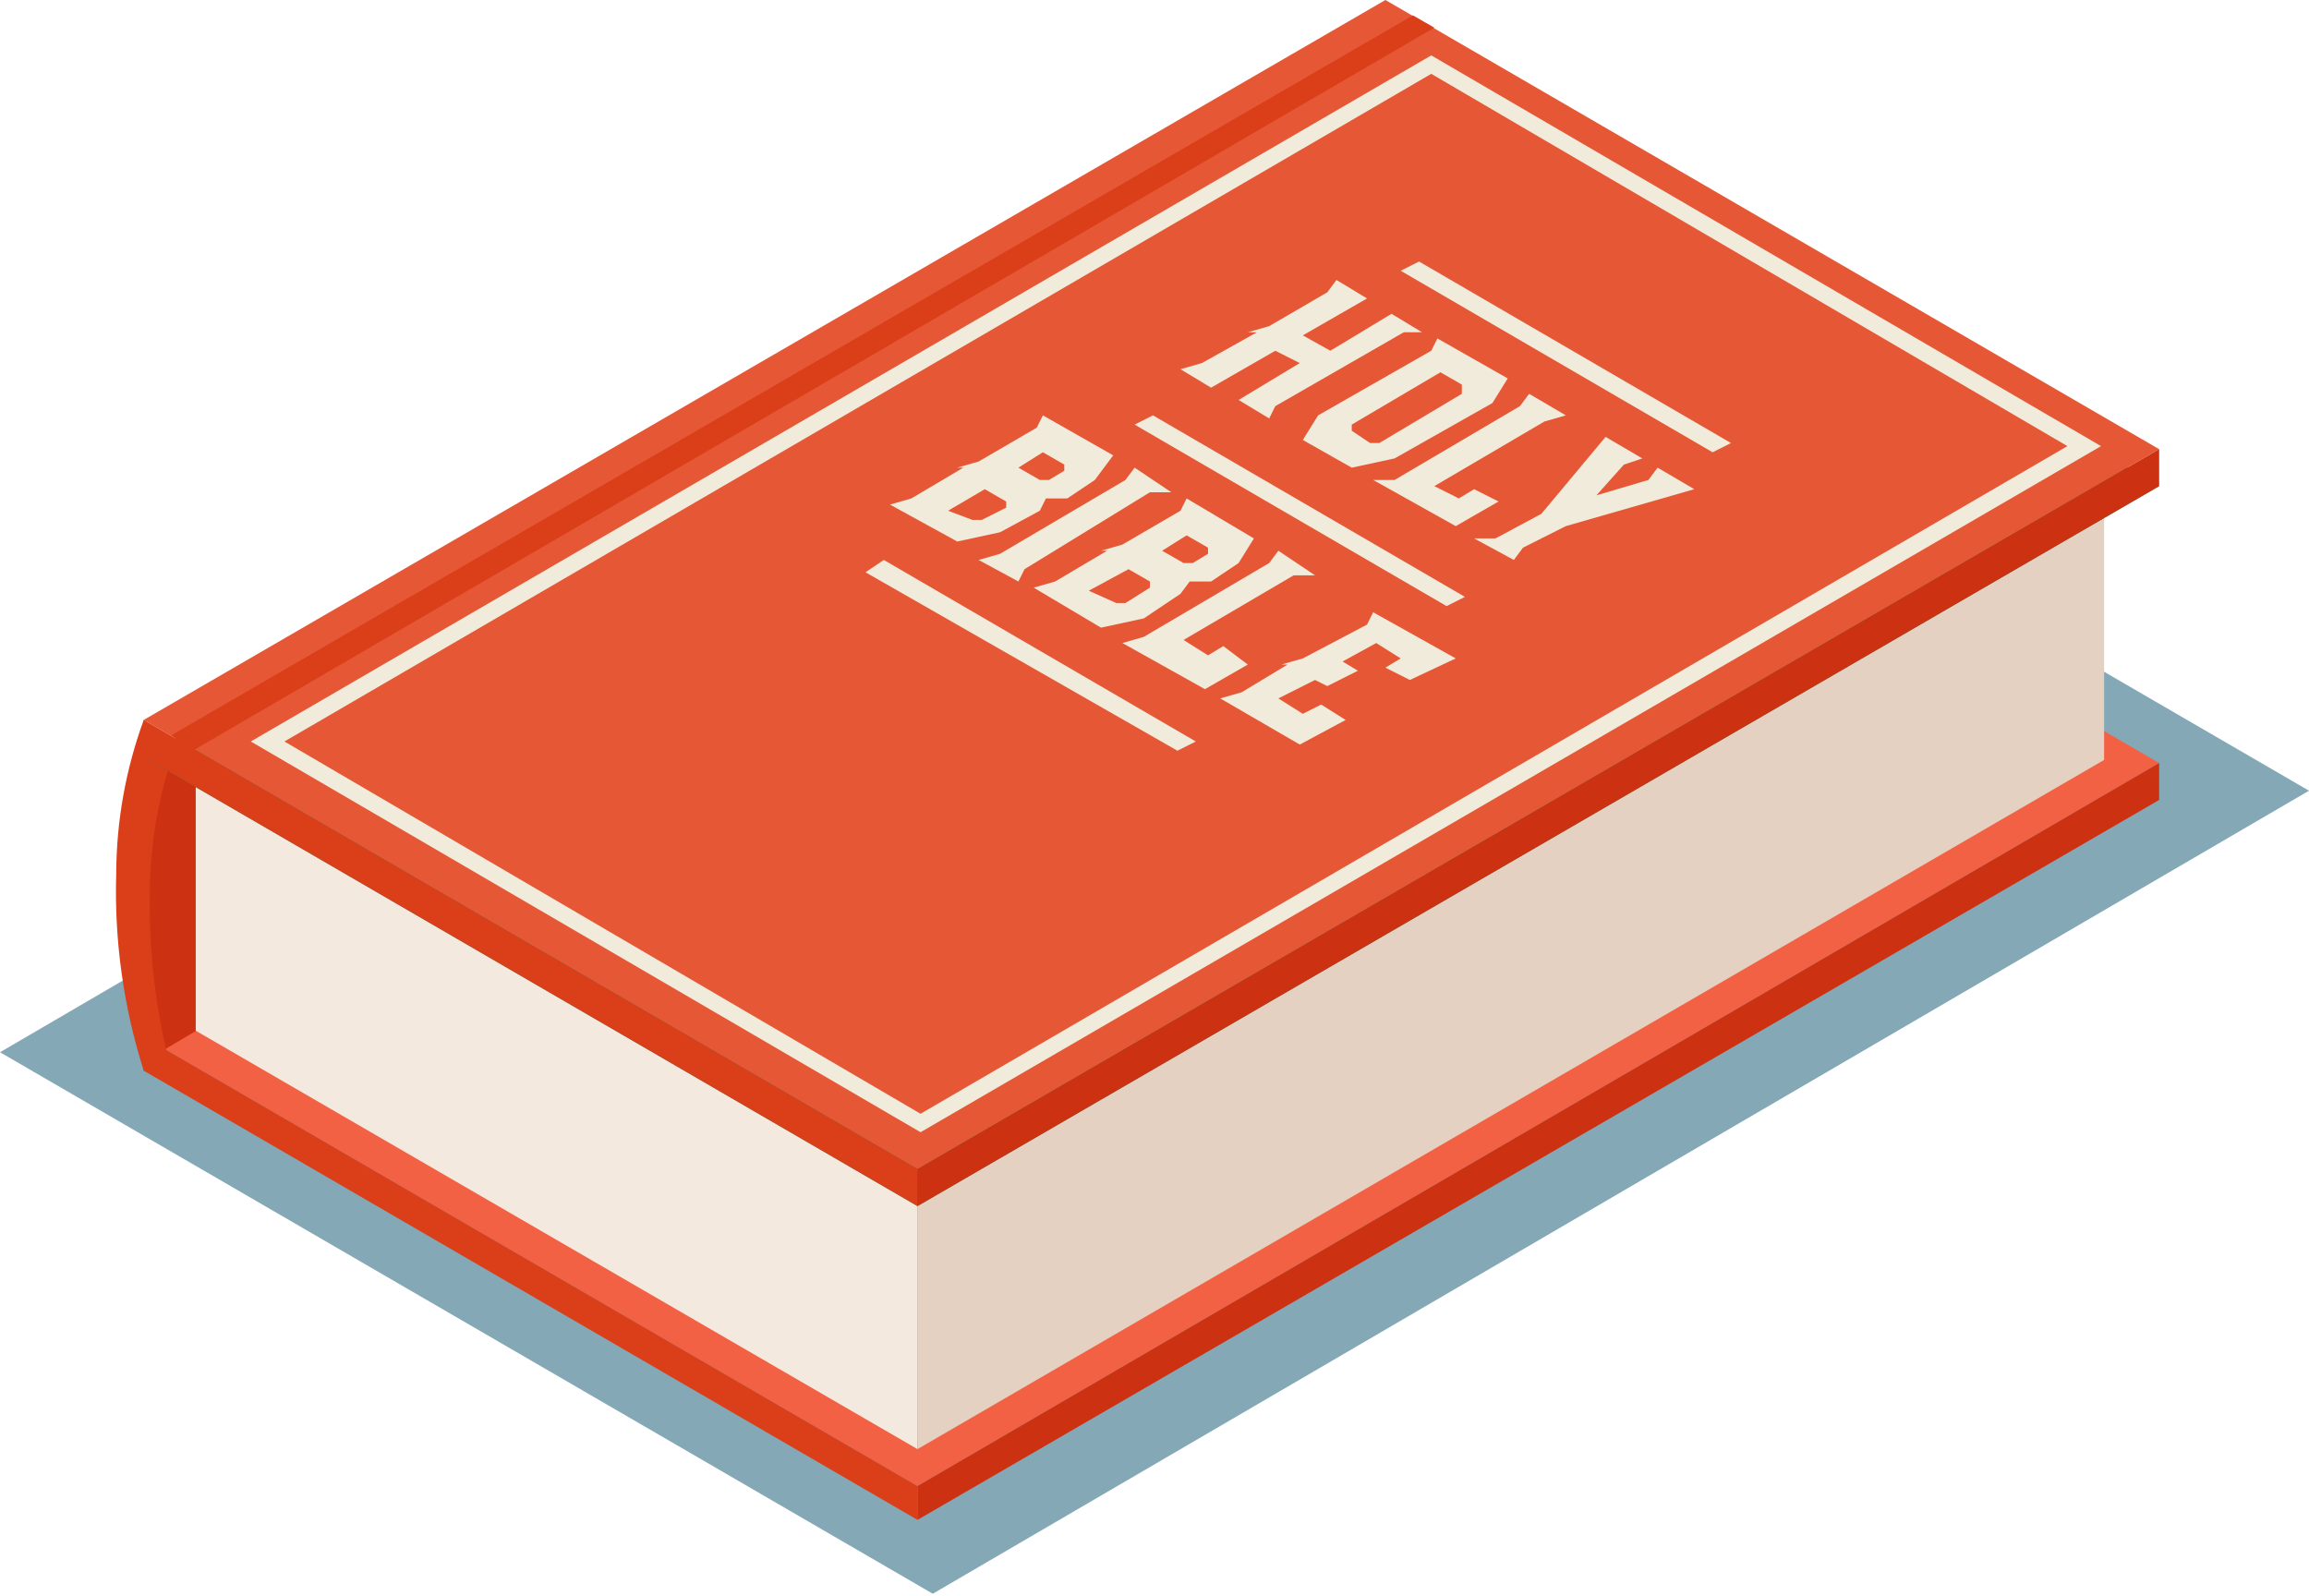
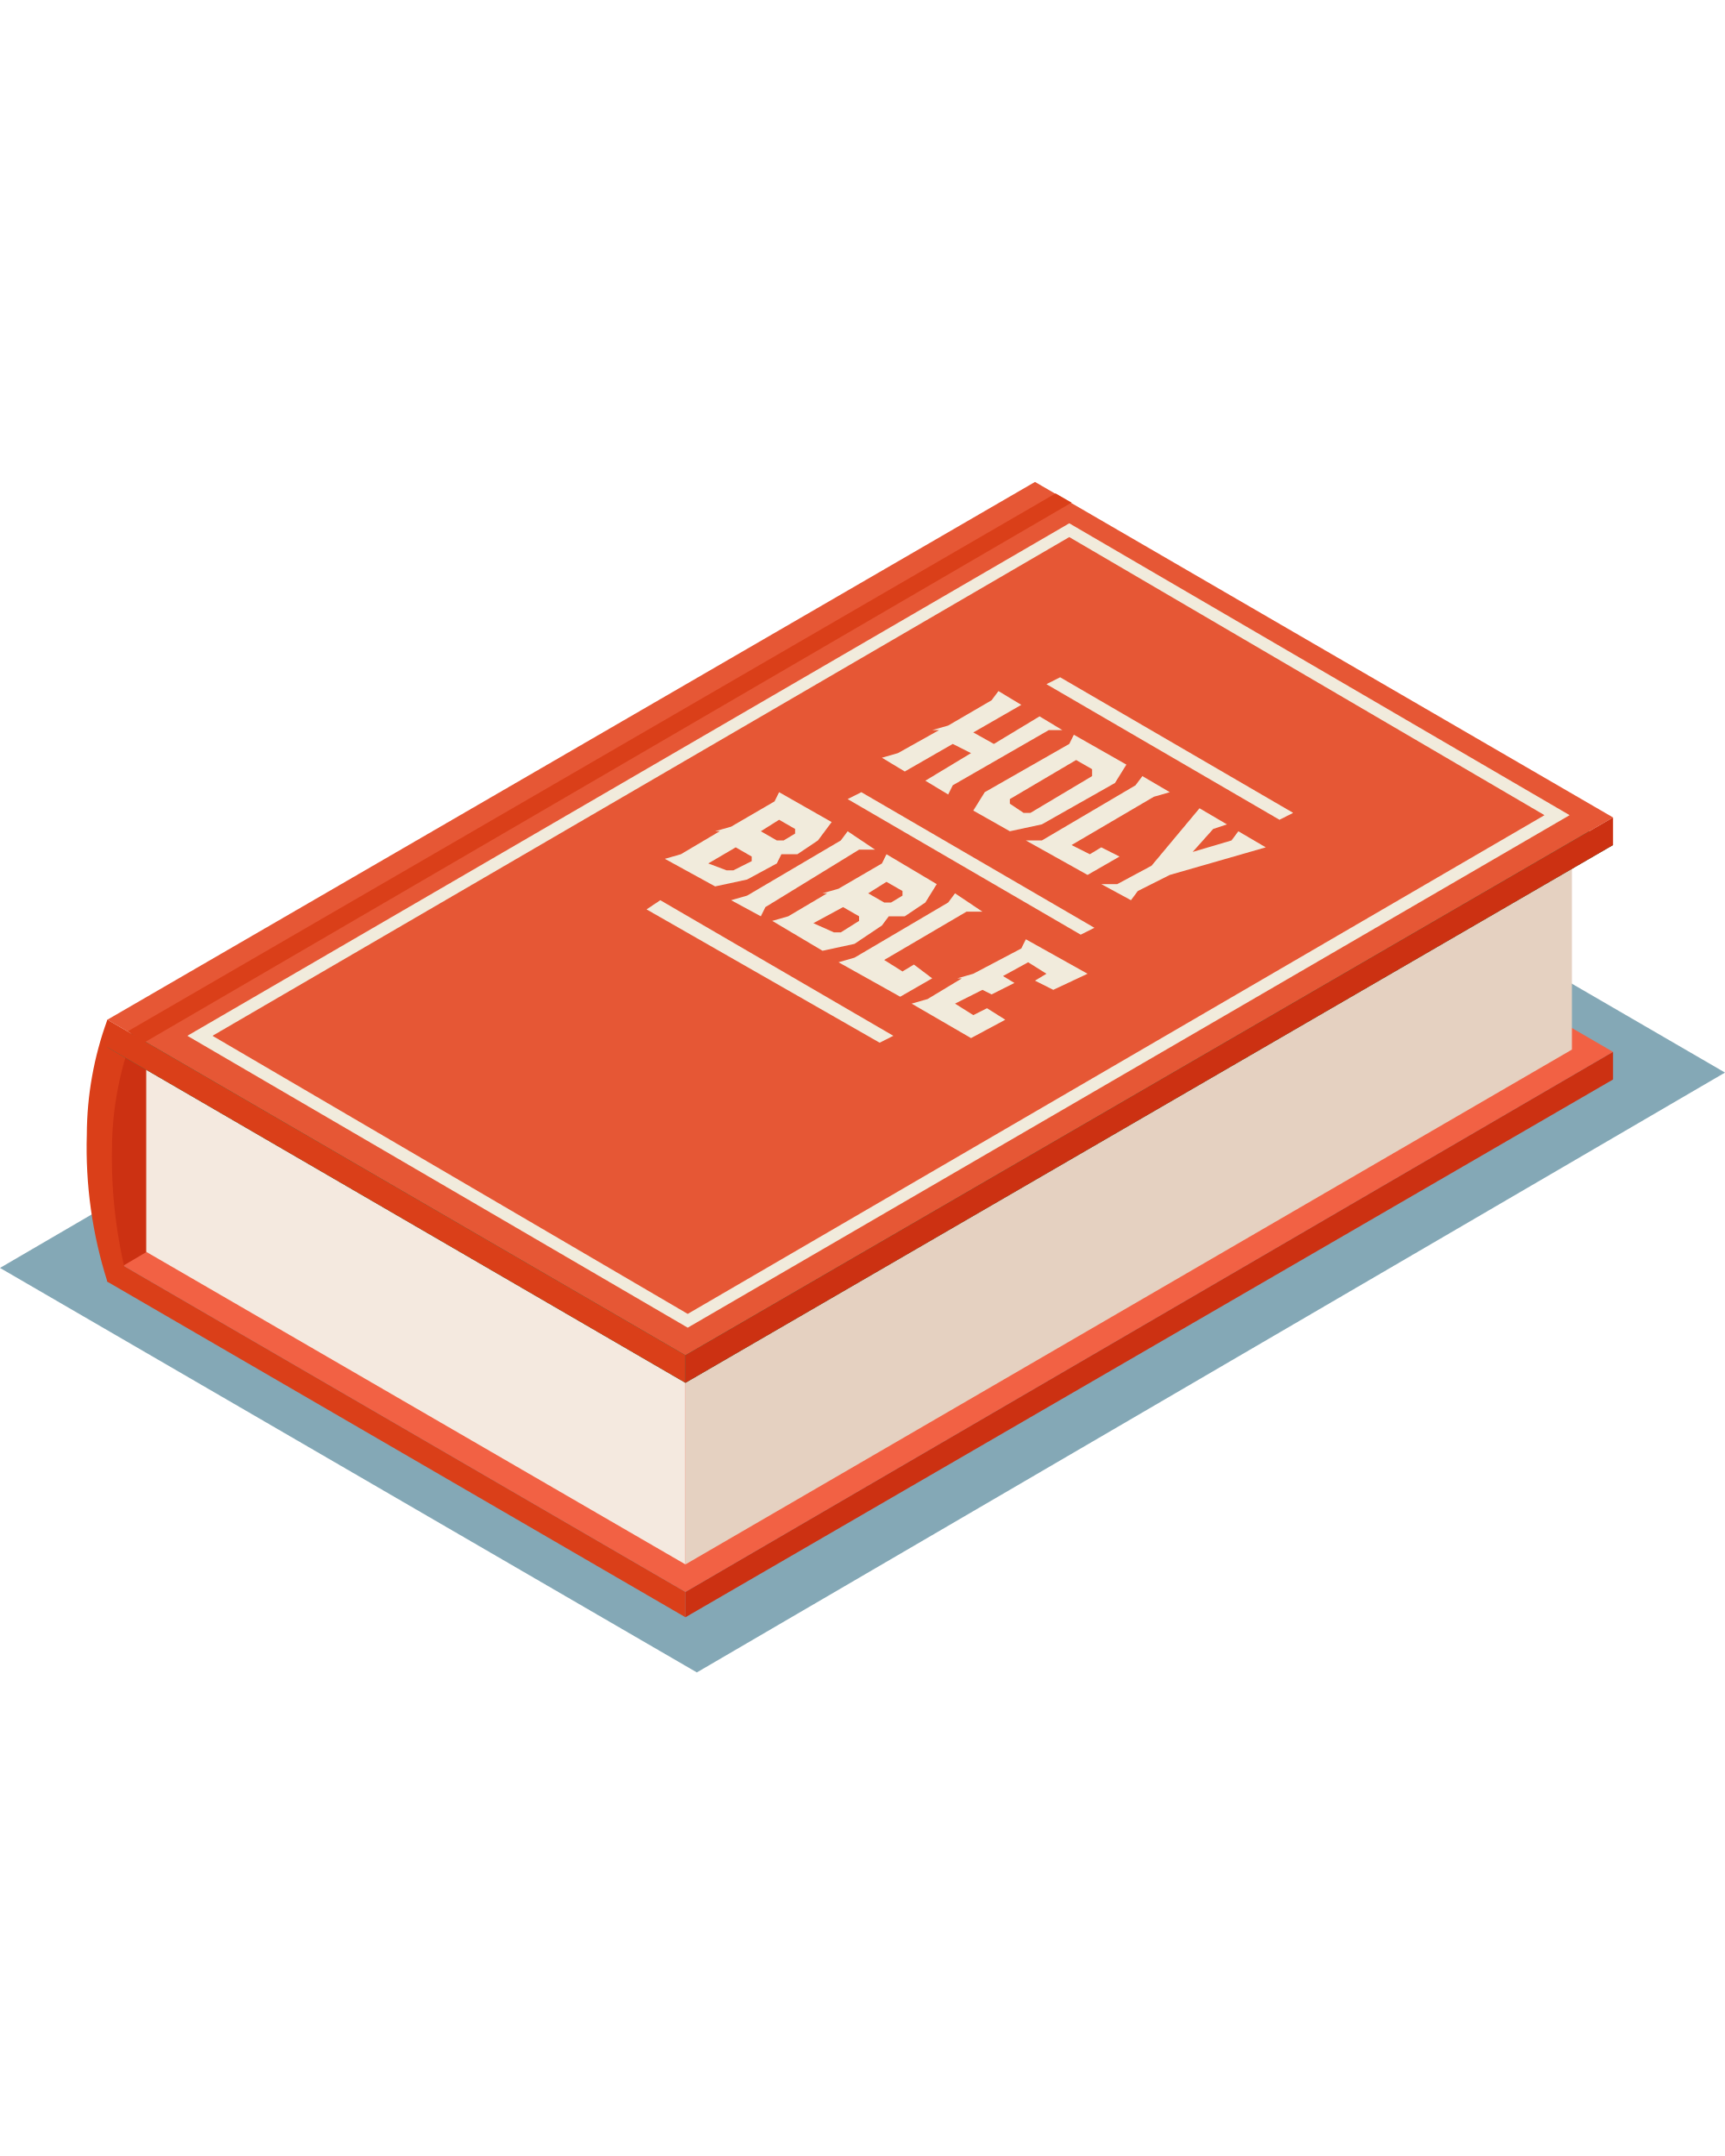
- <svg xmlns="http://www.w3.org/2000/svg" width="136" height="94" viewBox="0 0 136 94" fill="none">
+ <svg xmlns="http://www.w3.org/2000/svg" width="136" height="170" viewBox="0 0 136 94" fill="none">
  <path opacity="0.5" d="M0 61.976L54.94 93.87L136 46.572L81.06 14.678L0 61.976Z" fill="#09516D" />
  <path d="M8.466 61.07L54.04 87.527L127.174 44.942L81.6 18.484L8.466 61.07Z" fill="#F26144" />
  <path d="M8.466 61.07V63.063L54.04 89.52V87.527L8.466 61.07Z" fill="#DA3F19" />
  <path d="M127.174 44.941V47.116L54.04 89.52V87.527L127.174 44.941Z" fill="#CC3112" />
  <path d="M21.076 55.089L9.727 61.794L7.746 52.915L9.727 45.304L21.076 38.599V55.089Z" fill="#CC3112" />
  <path d="M10.268 44.217L8.466 42.404C7.404 45.306 6.855 48.373 6.845 51.465C6.727 55.396 7.275 59.318 8.466 63.063H10.088C9.185 59.635 8.76 56.098 8.827 52.552C8.843 49.712 9.33 46.895 10.268 44.217Z" fill="#DA3F19" />
  <path d="M11.529 45.123V60.707L54.04 85.353V69.768L11.529 45.123Z" fill="#F4E9DF" />
  <path d="M123.931 29.175L54.04 68.862V85.352L123.931 44.76V29.175Z" fill="#E5D1C1" />
  <path d="M8.466 44.579L54.04 71.036L127.174 28.632L81.6 2.175L8.466 44.579Z" fill="#217C59" />
  <path d="M8.466 42.404L54.04 68.862L127.174 26.457L81.6 0L8.466 42.404Z" fill="#E65735" />
  <path d="M54.22 66.687L14.771 43.673L84.302 3.262L123.751 26.276L54.22 66.687ZM16.753 43.673L54.22 65.6L121.77 26.276L84.302 4.349L16.753 43.673Z" fill="#F1EBDC" />
  <path d="M8.466 42.404V44.579L54.04 71.036V68.862L8.466 42.404Z" fill="#DA3F19" />
  <path d="M127.174 26.457V28.632L54.04 71.037V68.862L127.174 26.457Z" fill="#CC3112" />
  <path d="M74.755 24.645L72.954 23.558L76.556 21.384L75.115 20.659L71.332 22.833L69.531 21.746L70.792 21.384L74.034 19.571H73.494L74.755 19.209L78.177 17.216L78.718 16.491L80.519 17.578L76.736 19.753L78.358 20.659L81.96 18.484L83.761 19.571H82.681L75.115 23.921L74.755 24.645Z" fill="#F1EBDC" />
  <path d="M87.904 23.739L82.14 27.001L79.618 27.545L76.736 25.914L77.637 24.464L84.302 20.658L84.662 19.934L88.805 22.289L87.904 23.739ZM86.103 22.652L84.842 21.927L79.618 25.008V25.37L80.699 26.095H81.24L86.103 23.195V22.652Z" fill="#F1EBDC" />
  <path d="M88.265 29.538L85.743 30.988L80.88 28.27H82.141L89.526 23.92L90.066 23.196L92.228 24.464L90.967 24.826L84.482 28.632L85.923 29.357L86.824 28.813L88.265 29.538Z" fill="#F1EBDC" />
  <path d="M89.706 32.256L89.166 32.981L86.824 31.712H88.085L90.787 30.263L94.57 25.732L96.731 27.001L95.65 27.363L94.029 29.175L97.091 28.27L97.632 27.545L99.793 28.813L92.228 30.988L89.706 32.256Z" fill="#F1EBDC" />
  <path d="M62.866 29.357H61.605L61.245 30.082L58.903 31.35L56.381 31.894L52.419 29.719L53.679 29.357L56.742 27.544H56.381L57.642 27.182L61.065 25.189L61.425 24.464L65.568 26.82L64.487 28.269L62.866 29.357ZM57.282 30.625H57.822L59.264 29.9V29.538L58.003 28.813L55.841 30.082L57.282 30.625ZM59.984 27.544L61.245 28.269H61.785L62.686 27.726V27.363L61.425 26.638L59.984 27.544Z" fill="#F1EBDC" />
  <path d="M60.344 33.525L59.984 34.25L57.642 32.981L58.903 32.619L66.289 28.27L66.829 27.545L68.991 28.994H67.73L60.344 33.525Z" fill="#F1EBDC" />
  <path d="M71.332 34.25H70.072L69.531 34.975L67.37 36.424L64.848 36.968L60.885 34.612L62.146 34.25L65.208 32.438H64.848L66.109 32.075L69.531 30.082L69.891 29.357L73.854 31.713L72.954 33.163L71.332 34.25ZM65.748 35.518H66.289L67.73 34.612V34.25L66.469 33.525L64.127 34.793L65.748 35.518ZM68.45 32.438L69.711 33.163H70.252L71.152 32.619V32.256L69.891 31.532L68.45 32.438Z" fill="#F1EBDC" />
  <path d="M73.494 39.142L70.972 40.592L66.109 37.874L67.37 37.511L74.755 33.162L75.295 32.438L77.457 33.887H76.196L69.711 37.693L71.152 38.599L72.053 38.055L73.494 39.142Z" fill="#F1EBDC" />
  <path d="M83.041 40.049L81.6 39.324L82.501 38.78L81.06 37.874L79.078 38.962L79.979 39.505L78.177 40.411L77.457 40.049L75.295 41.136L76.736 42.042L77.817 41.498L79.258 42.405L76.556 43.854L71.873 41.136L73.134 40.774L75.836 39.143H75.475L76.736 38.78L80.519 36.787L80.879 36.062L85.743 38.78L83.041 40.049Z" fill="#F1EBDC" />
  <path d="M85.203 35.699L66.829 25.008L67.91 24.464L86.284 35.156L85.203 35.699Z" fill="#F1EBDC" />
  <path d="M69.351 44.217L50.977 33.706L52.058 32.981L70.432 43.673L69.351 44.217Z" fill="#F1EBDC" />
  <path d="M100.874 26.639L82.501 15.947L83.582 15.403L101.955 26.095L100.874 26.639Z" fill="#F1EBDC" />
  <path d="M84.482 1.631L11.348 44.217L10.087 43.31L83.221 0.906L84.482 1.631Z" fill="#DA3F19" />
</svg>
